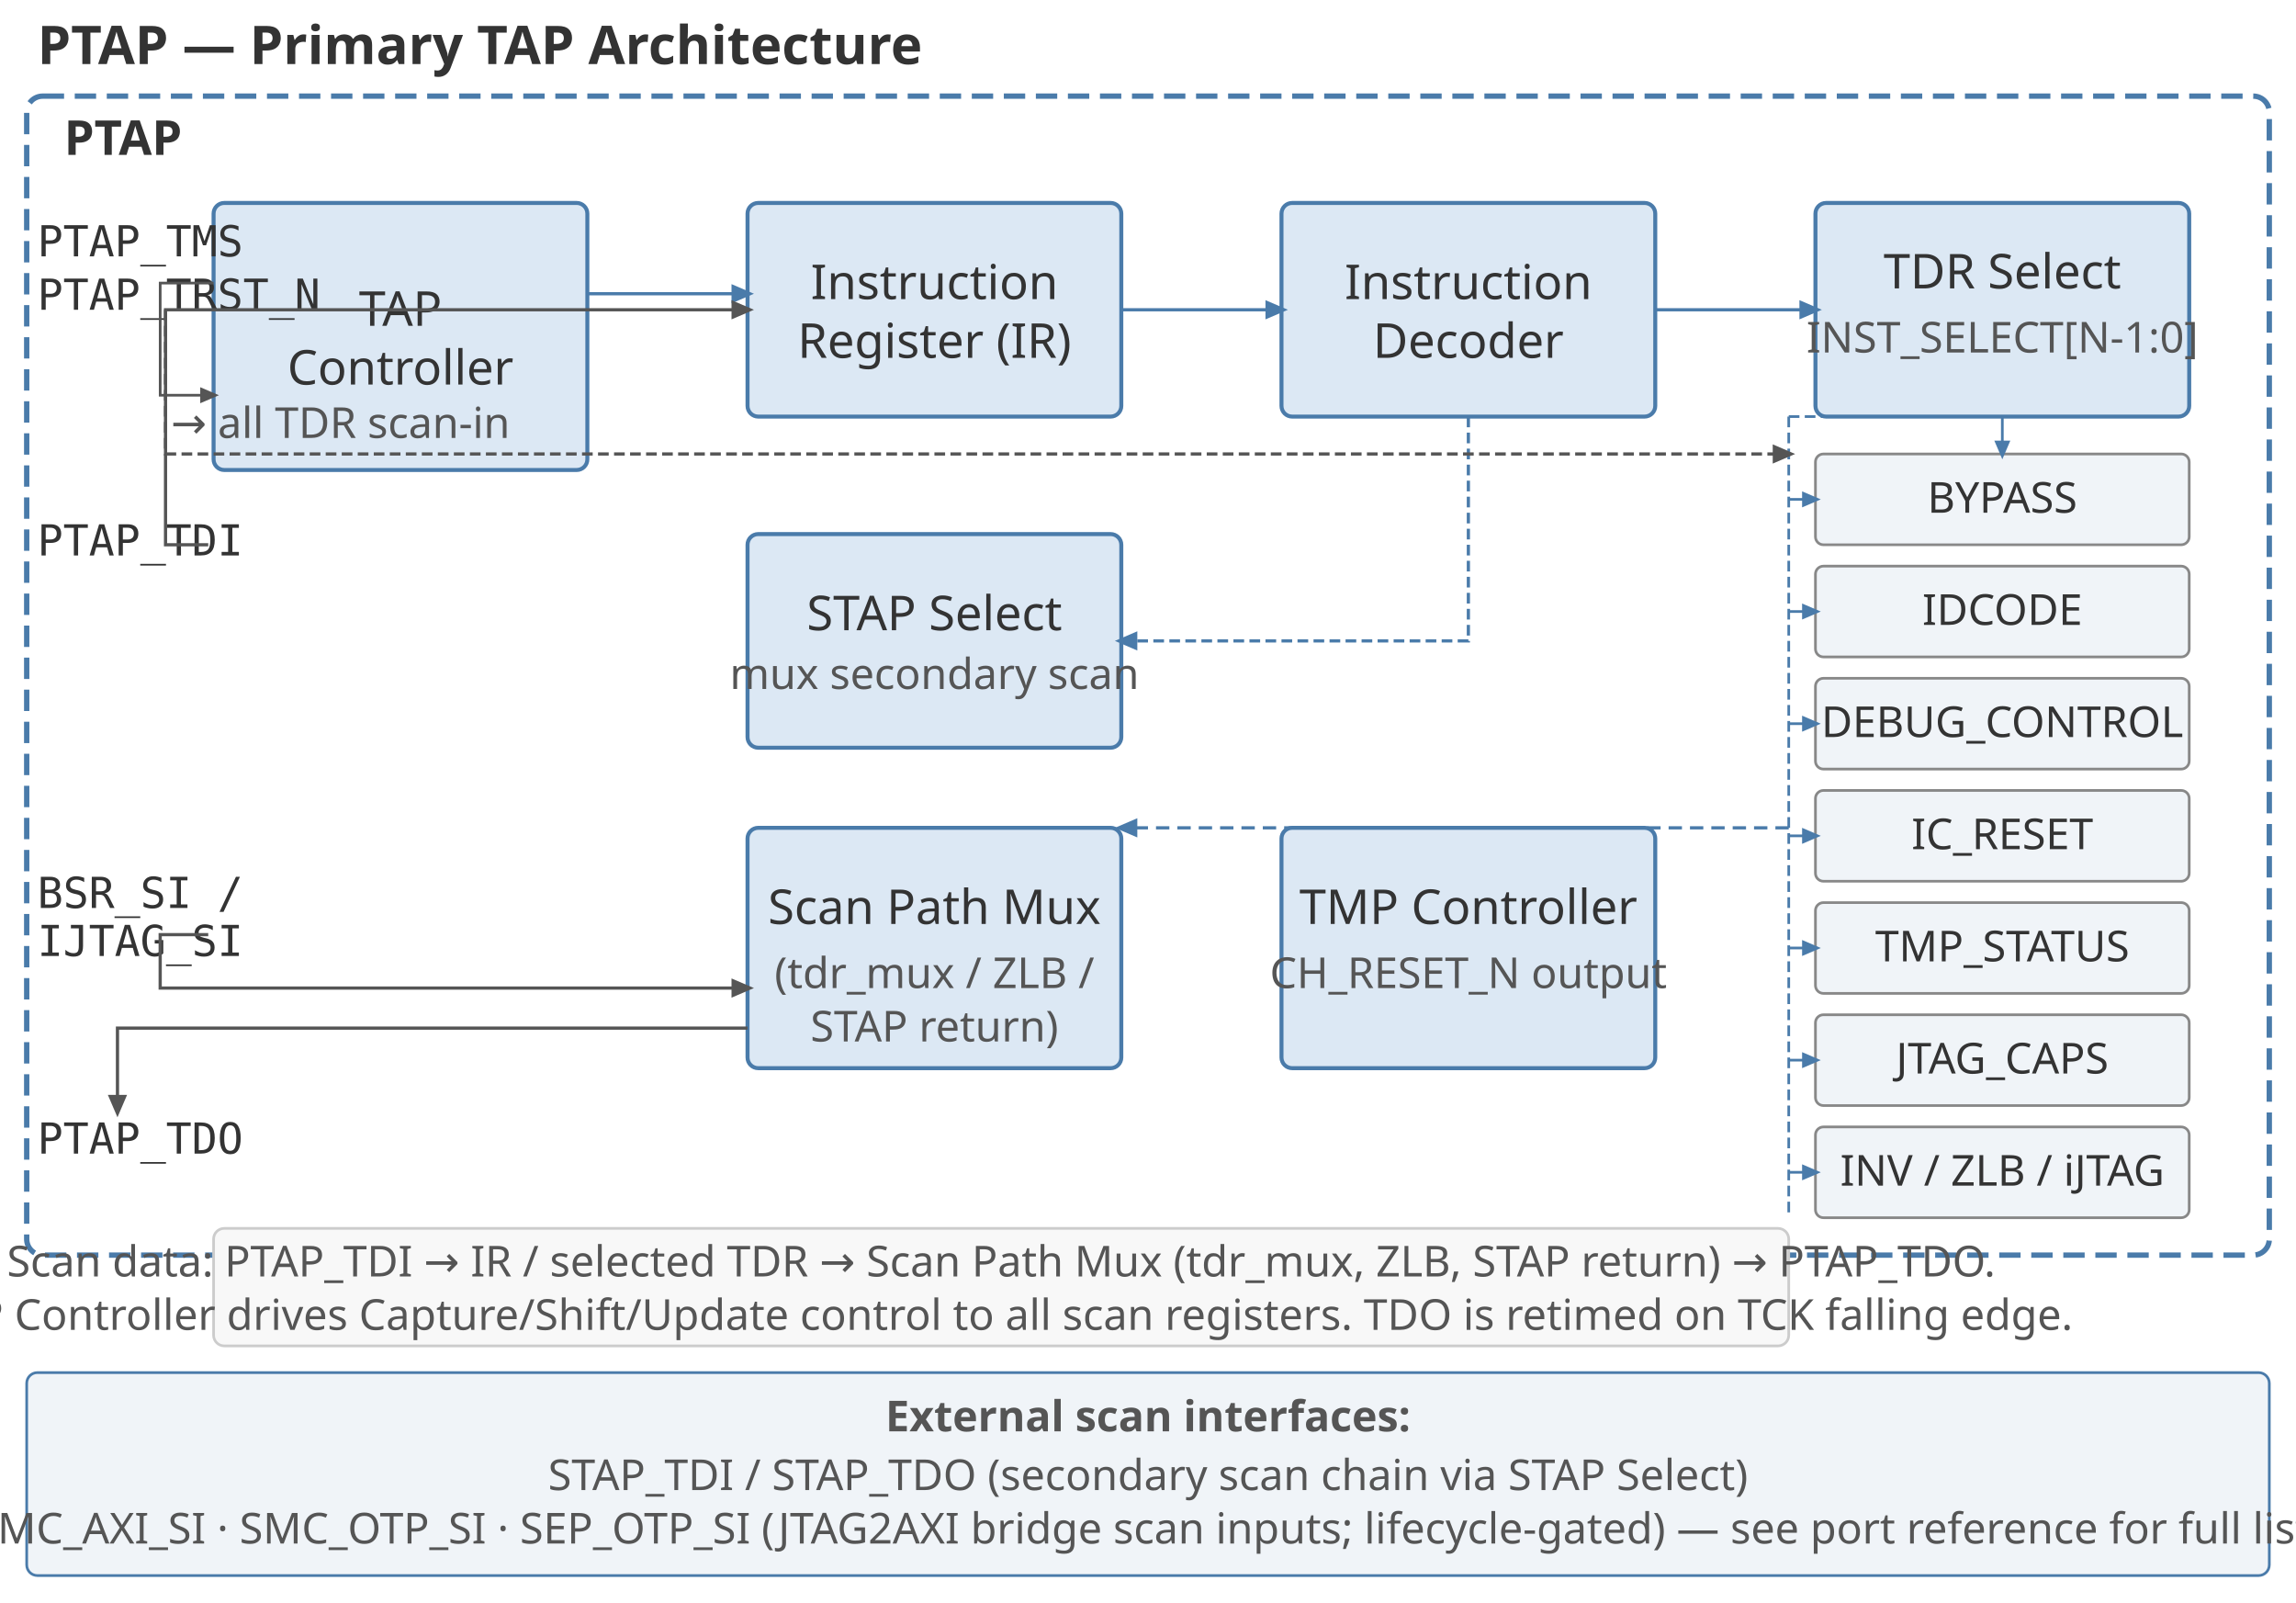
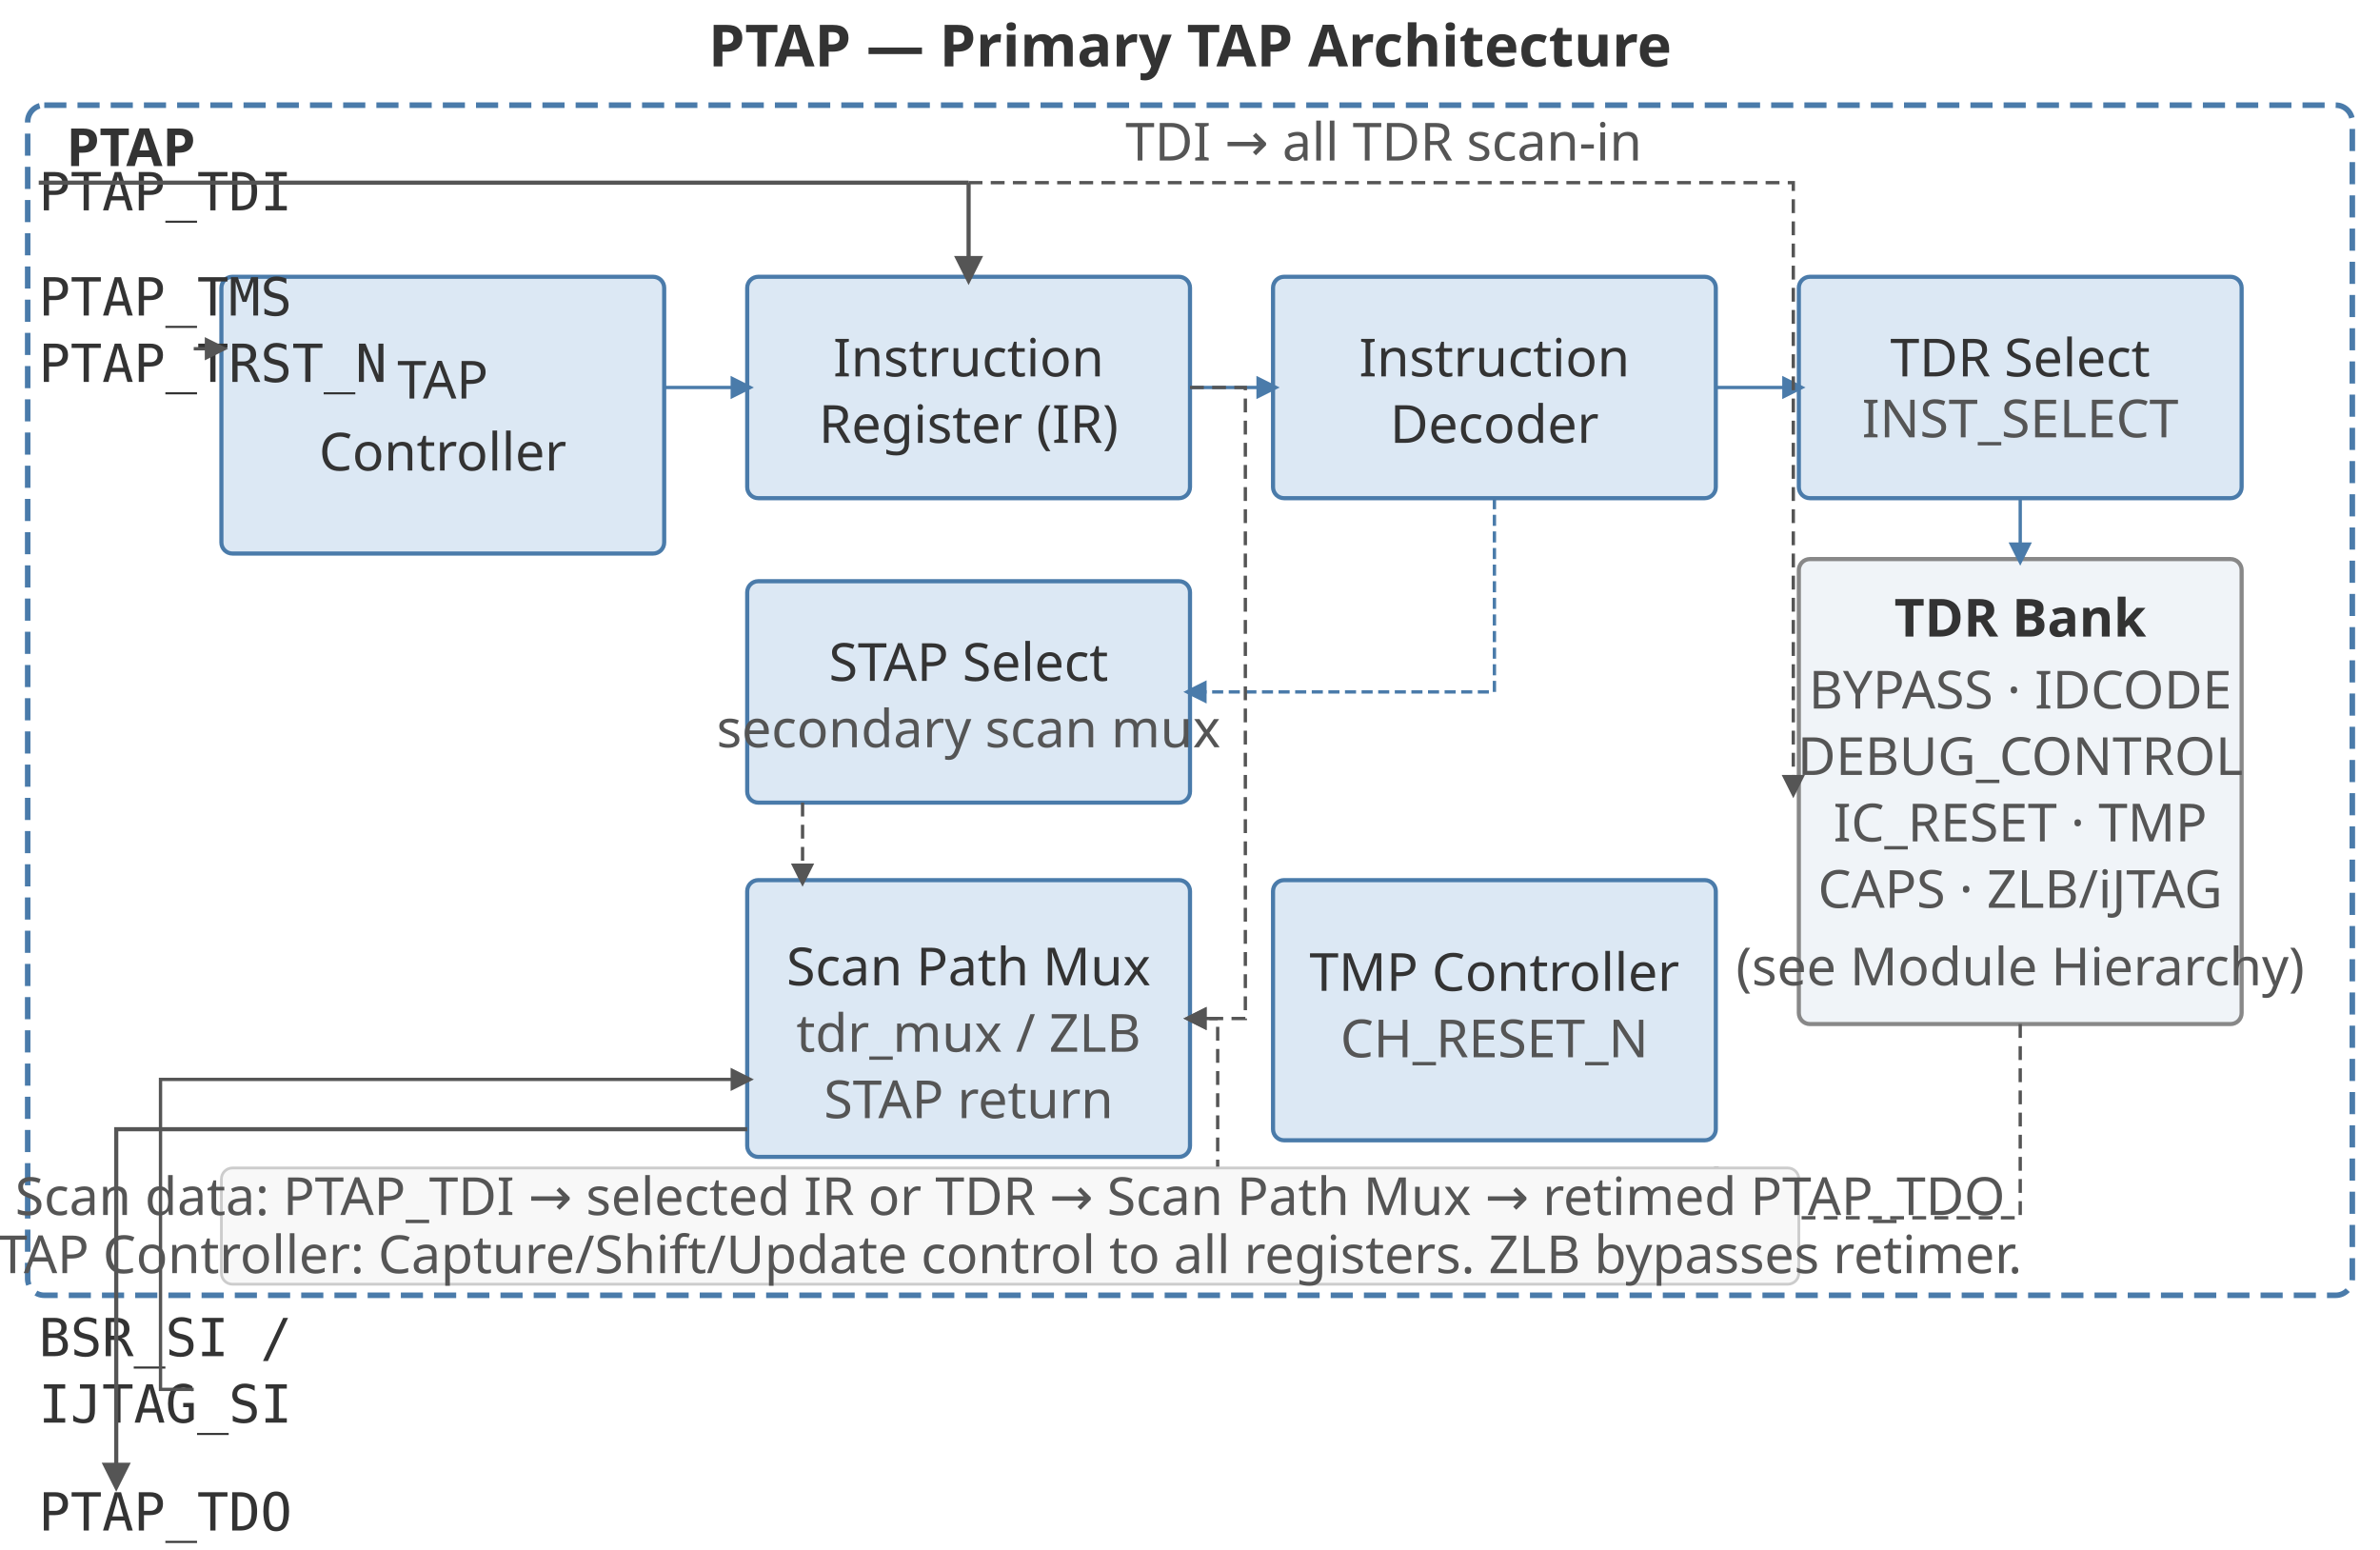
- <svg xmlns="http://www.w3.org/2000/svg" version="1.1" width="860" height="600" viewBox="0 0 860 600">
+ <svg xmlns="http://www.w3.org/2000/svg" version="1.1" width="860" height="560" viewBox="0 0 860 560">
  <defs>
    <style>
      text { font-family: sans-serif; fill: #333333; }
-       .title  { font-size: 20px; font-weight: bold; }
-       .label  { font-size: 18px; }
-       .small  { font-size: 16px; fill: #555555; }
-       .port   { font-size: 16px; font-family: monospace; fill: #333333; }
-       .reg    { font-size: 16px; fill: #333333; }
+       .title { font-size: 21px; font-weight: bold; }
+       .label { font-size: 19px; }
+       .small { font-size: 19px; fill: #555555; }
+       .port  { font-size: 19px; font-family: monospace; fill: #333333; }
    </style>
-     <marker id="arr" markerWidth="7" markerHeight="7" refX="5" refY="3" orient="auto">
-       <path d="M0,0 L0,6 L7,3 z" fill="#4a7baa" />
+     <marker id="arr-b" markerWidth="7" markerHeight="7" refX="5" refY="3.5" orient="auto">
+       <path d="M0,0 L0,7 L7,3.5 z" fill="#4a7baa" />
    </marker>
-     <marker id="arr-g" markerWidth="7" markerHeight="7" refX="5" refY="3" orient="auto">
-       <path d="M0,0 L0,6 L7,3 z" fill="#555555" />
+     <marker id="arr-g" markerWidth="7" markerHeight="7" refX="5" refY="3.5" orient="auto">
+       <path d="M0,0 L0,7 L7,3.5 z" fill="#555555" />
    </marker>
  </defs>
-   <text x="14" y="24" class="title">PTAP — Primary TAP Architecture</text>
-   <rect x="10" y="36" width="840" height="434" rx="6" fill="none" stroke="#4a7baa" stroke-width="2" stroke-dasharray="8 4" />
-   <text x="24" y="58" class="label" font-weight="bold" fill="#4a7baa">PTAP</text>
-   <rect x="80" y="76" width="140" height="100" rx="4" fill="#dce8f4" stroke="#4a7baa" stroke-width="1.5" />
-   <text x="150" y="122" class="label" text-anchor="middle">TAP</text>
-   <text x="150" y="144" class="label" text-anchor="middle">Controller</text>
-   <text x="14" y="96" class="port">PTAP_TMS</text>
-   <text x="14" y="116" class="port">PTAP_TRST_N</text>
-   <polyline points="80,106 60,106 60,148 80,148" fill="none" stroke="#555555" stroke-width="1" marker-end="url(#arr-g)" />
-   <rect x="280" y="76" width="140" height="80" rx="4" fill="#dce8f4" stroke="#4a7baa" stroke-width="1.5" />
-   <text x="350" y="112" class="label" text-anchor="middle">Instruction</text>
-   <text x="350" y="134" class="label" text-anchor="middle">Register (IR)</text>
-   <line x1="220" y1="110" x2="280" y2="110" stroke="#4a7baa" stroke-width="1.2" marker-end="url(#arr)" />
-   <rect x="480" y="76" width="140" height="80" rx="4" fill="#dce8f4" stroke="#4a7baa" stroke-width="1.5" />
-   <text x="550" y="112" class="label" text-anchor="middle">Instruction</text>
-   <text x="550" y="134" class="label" text-anchor="middle">Decoder</text>
-   <line x1="420" y1="116" x2="480" y2="116" stroke="#4a7baa" stroke-width="1.2" marker-end="url(#arr)" />
-   <rect x="680" y="76" width="140" height="80" rx="4" fill="#dce8f4" stroke="#4a7baa" stroke-width="1.5" />
-   <text x="750" y="108" class="label" text-anchor="middle">TDR Select</text>
-   <text x="750" y="132" class="small" text-anchor="middle">INST_SELECT[N-1:0]</text>
-   <line x1="620" y1="116" x2="680" y2="116" stroke="#4a7baa" stroke-width="1.2" marker-end="url(#arr)" />
-   <rect x="680" y="170" width="140" height="34" rx="3" fill="#f0f4f8" stroke="#888888" stroke-width="1" />
-   <text x="750" y="192" class="reg" text-anchor="middle">BYPASS</text>
-   <rect x="680" y="212" width="140" height="34" rx="3" fill="#f0f4f8" stroke="#888888" stroke-width="1" />
-   <text x="750" y="234" class="reg" text-anchor="middle">IDCODE</text>
-   <rect x="680" y="254" width="140" height="34" rx="3" fill="#f0f4f8" stroke="#888888" stroke-width="1" />
-   <text x="750" y="276" class="reg" text-anchor="middle">DEBUG_CONTROL</text>
-   <rect x="680" y="296" width="140" height="34" rx="3" fill="#f0f4f8" stroke="#888888" stroke-width="1" />
-   <text x="750" y="318" class="reg" text-anchor="middle">IC_RESET</text>
-   <rect x="680" y="338" width="140" height="34" rx="3" fill="#f0f4f8" stroke="#888888" stroke-width="1" />
-   <text x="750" y="360" class="reg" text-anchor="middle">TMP_STATUS</text>
-   <rect x="680" y="380" width="140" height="34" rx="3" fill="#f0f4f8" stroke="#888888" stroke-width="1" />
-   <text x="750" y="402" class="reg" text-anchor="middle">JTAG_CAPS</text>
-   <rect x="680" y="422" width="140" height="34" rx="3" fill="#f0f4f8" stroke="#888888" stroke-width="1" />
-   <text x="750" y="444" class="reg" text-anchor="middle">INV / ZLB / iJTAG</text>
-   <line x1="670" y1="156" x2="670" y2="456" stroke="#4a7baa" stroke-width="1" stroke-dasharray="4 2" />
-   <line x1="750" y1="156" x2="750" y2="170" stroke="#4a7baa" stroke-width="1" marker-end="url(#arr)" />
-   <line x1="670" y1="156" x2="750" y2="156" stroke="#4a7baa" stroke-width="1" stroke-dasharray="4 2" />
-   <line x1="670" y1="187" x2="680" y2="187" stroke="#4a7baa" stroke-width="1" marker-end="url(#arr)" />
-   <line x1="670" y1="229" x2="680" y2="229" stroke="#4a7baa" stroke-width="1" marker-end="url(#arr)" />
-   <line x1="670" y1="271" x2="680" y2="271" stroke="#4a7baa" stroke-width="1" marker-end="url(#arr)" />
-   <line x1="670" y1="313" x2="680" y2="313" stroke="#4a7baa" stroke-width="1" marker-end="url(#arr)" />
-   <line x1="670" y1="355" x2="680" y2="355" stroke="#4a7baa" stroke-width="1" marker-end="url(#arr)" />
-   <line x1="670" y1="397" x2="680" y2="397" stroke="#4a7baa" stroke-width="1" marker-end="url(#arr)" />
-   <line x1="670" y1="439" x2="680" y2="439" stroke="#4a7baa" stroke-width="1" marker-end="url(#arr)" />
-   <rect x="280" y="200" width="140" height="80" rx="4" fill="#dce8f4" stroke="#4a7baa" stroke-width="1.5" />
-   <text x="350" y="236" class="label" text-anchor="middle">STAP Select</text>
-   <text x="350" y="258" class="small" text-anchor="middle">mux secondary scan</text>
-   <polyline points="550,156 550,240 420,240" fill="none" stroke="#4a7baa" stroke-width="1.2" stroke-dasharray="4 2" marker-end="url(#arr)" />
-   <rect x="280" y="310" width="140" height="90" rx="4" fill="#dce8f4" stroke="#4a7baa" stroke-width="1.5" />
-   <text x="350" y="346" class="label" text-anchor="middle">Scan Path Mux</text>
-   <text x="350" y="370" class="small" text-anchor="middle">(tdr_mux / ZLB /</text>
-   <text x="350" y="390" class="small" text-anchor="middle">STAP return)</text>
-   <line x1="670" y1="310" x2="420" y2="310" stroke="#4a7baa" stroke-width="1.2" stroke-dasharray="5 3" marker-end="url(#arr)" />
-   <line x1="670" y1="310" x2="670" y2="310" stroke="#4a7baa" stroke-width="1" />
-   <rect x="480" y="310" width="140" height="90" rx="4" fill="#dce8f4" stroke="#4a7baa" stroke-width="1.5" />
-   <text x="550" y="346" class="label" text-anchor="middle">TMP Controller</text>
-   <text x="550" y="370" class="small" text-anchor="middle">CH_RESET_N output</text>
-   <text x="14" y="208" class="port">PTAP_TDI</text>
-   <polyline points="78,204 62,204 62,116 280,116" fill="none" stroke="#555555" stroke-width="1.2" marker-end="url(#arr-g)" />
-   <polyline points="62,116 62,170 670,170" fill="none" stroke="#555555" stroke-width="1.2" stroke-dasharray="4 2" marker-end="url(#arr-g)" />
-   <text x="64" y="164" class="small" fill="#555555">→ all TDR scan-in</text>
-   <text x="14" y="340" class="port">BSR_SI /</text>
-   <text x="14" y="358" class="port">IJTAG_SI</text>
-   <polyline points="78,350 60,350 60,370 280,370" fill="none" stroke="#555555" stroke-width="1.2" marker-end="url(#arr-g)" />
-   <polyline points="280,385 44,385 44,416" fill="none" stroke="#555555" stroke-width="1.2" marker-end="url(#arr-g)" />
-   <text x="14" y="432" class="port">PTAP_TDO</text>
-   <rect x="80" y="460" width="590" height="44" rx="4" fill="#f8f8f8" stroke="#cccccc" stroke-width="1" />
-   <text x="375" y="478" class="small" text-anchor="middle">
-     Scan data: PTAP_TDI → IR / selected TDR → Scan Path Mux (tdr_mux, ZLB, STAP return) → PTAP_TDO.
+   <text x="430" y="24" class="title" text-anchor="middle">PTAP — Primary TAP Architecture</text>
+   <rect x="10" y="38" width="840" height="430" rx="6" fill="none" stroke="#4a7baa" stroke-width="2" stroke-dasharray="8 4" />
+   <text x="24" y="60" class="label" font-weight="bold" fill="#4a7baa">PTAP</text>
+   <rect x="80" y="100" width="160" height="100" rx="4" fill="#dce8f4" stroke="#4a7baa" stroke-width="1.5" />
+   <text x="160" y="144" class="label" text-anchor="middle">TAP</text>
+   <text x="160" y="170" class="label" text-anchor="middle">Controller</text>
+   <text x="14" y="114" class="port">PTAP_TMS</text>
+   <text x="14" y="138" class="port">PTAP_TRST_N</text>
+   <polyline points="70,126 78,126 80,126" fill="none" stroke="#555555" stroke-width="1.2" marker-end="url(#arr-g)" />
+   <rect x="270" y="100" width="160" height="80" rx="4" fill="#dce8f4" stroke="#4a7baa" stroke-width="1.5" />
+   <text x="350" y="136" class="label" text-anchor="middle">Instruction</text>
+   <text x="350" y="160" class="label" text-anchor="middle">Register (IR)</text>
+   <line x1="240" y1="140" x2="270" y2="140" stroke="#4a7baa" stroke-width="1.2" marker-end="url(#arr-b)" />
+   <rect x="460" y="100" width="160" height="80" rx="4" fill="#dce8f4" stroke="#4a7baa" stroke-width="1.5" />
+   <text x="540" y="136" class="label" text-anchor="middle">Instruction</text>
+   <text x="540" y="160" class="label" text-anchor="middle">Decoder</text>
+   <line x1="430" y1="140" x2="460" y2="140" stroke="#4a7baa" stroke-width="1.2" marker-end="url(#arr-b)" />
+   <rect x="650" y="100" width="160" height="80" rx="4" fill="#dce8f4" stroke="#4a7baa" stroke-width="1.5" />
+   <text x="730" y="136" class="label" text-anchor="middle">TDR Select</text>
+   <text x="730" y="158" class="small" text-anchor="middle">INST_SELECT</text>
+   <line x1="620" y1="140" x2="650" y2="140" stroke="#4a7baa" stroke-width="1.2" marker-end="url(#arr-b)" />
+   <rect x="650" y="202" width="160" height="168" rx="4" fill="#f0f4f8" stroke="#888888" stroke-width="1.5" />
+   <text x="730" y="230" class="label" text-anchor="middle" fill="#555555" font-weight="bold">TDR Bank</text>
+   <text x="730" y="256" class="small" text-anchor="middle">BYPASS · IDCODE</text>
+   <text x="730" y="280" class="small" text-anchor="middle">DEBUG_CONTROL</text>
+   <text x="730" y="304" class="small" text-anchor="middle">IC_RESET · TMP</text>
+   <text x="730" y="328" class="small" text-anchor="middle">CAPS · ZLB/iJTAG</text>
+   <text x="730" y="356" class="small" text-anchor="middle">(see Module Hierarchy)</text>
+   <line x1="730" y1="180" x2="730" y2="202" stroke="#4a7baa" stroke-width="1.2" marker-end="url(#arr-b)" />
+   <rect x="270" y="210" width="160" height="80" rx="4" fill="#dce8f4" stroke="#4a7baa" stroke-width="1.5" />
+   <text x="350" y="246" class="label" text-anchor="middle">STAP Select</text>
+   <text x="350" y="270" class="small" text-anchor="middle">secondary scan mux</text>
+   <polyline points="540,180 540,250 430,250" fill="none" stroke="#4a7baa" stroke-width="1.2" stroke-dasharray="4 2" marker-end="url(#arr-b)" />
+   <rect x="270" y="318" width="160" height="100" rx="4" fill="#dce8f4" stroke="#4a7baa" stroke-width="1.5" />
+   <text x="350" y="356" class="label" text-anchor="middle">Scan Path Mux</text>
+   <text x="350" y="380" class="small" text-anchor="middle">tdr_mux / ZLB</text>
+   <text x="350" y="404" class="small" text-anchor="middle">STAP return</text>
+   <line x1="290" y1="290" x2="290" y2="318" stroke="#555555" stroke-width="1.2" stroke-dasharray="5 3" marker-end="url(#arr-g)" />
+   <rect x="460" y="318" width="160" height="94" rx="4" fill="#dce8f4" stroke="#4a7baa" stroke-width="1.5" />
+   <text x="540" y="358" class="label" text-anchor="middle">TMP Controller</text>
+   <text x="540" y="382" class="small" text-anchor="middle">CH_RESET_N</text>
+   <text x="14" y="76" class="port">PTAP_TDI</text>
+   <line x1="14" y1="66" x2="350" y2="66" stroke="#555555" stroke-width="1.5" fill="none" />
+   <line x1="350" y1="66" x2="350" y2="100" stroke="#555555" stroke-width="1.5" marker-end="url(#arr-g)" />
+   <polyline points="350,66 648,66 648,286" fill="none" stroke="#555555" stroke-width="1.2" stroke-dasharray="5 3" marker-end="url(#arr-g)" />
+   <text x="500" y="58" class="small" text-anchor="middle">TDI → all TDR scan-in</text>
+   <polyline points="430,140 450,140 450,368 430,368" fill="none" stroke="#555555" stroke-width="1.2" stroke-dasharray="5 3" marker-end="url(#arr-g)" />
+   <polyline points="730,370 730,440 440,440 440,368 430,368" fill="none" stroke="#555555" stroke-width="1.2" stroke-dasharray="5 3" marker-end="url(#arr-g)" />
+   <text x="590" y="436" class="small" text-anchor="middle">scan-out data</text>
+   <text x="14" y="490" class="port">BSR_SI /</text>
+   <text x="14" y="514" class="port">IJTAG_SI</text>
+   <polyline points="70,502 58,502 58,390 270,390" fill="none" stroke="#555555" stroke-width="1.2" marker-end="url(#arr-g)" />
+   <polyline points="270,408 42,408 42,536" fill="none" stroke="#555555" stroke-width="1.5" marker-end="url(#arr-g)" />
+   <text x="14" y="553" class="port">PTAP_TDO</text>
+   <rect x="80" y="422" width="570" height="42" rx="4" fill="#f8f8f8" stroke="#cccccc" stroke-width="1" />
+   <text x="365" y="439" class="small" text-anchor="middle">
+     Scan data: PTAP_TDI → selected IR or TDR → Scan Path Mux → retimed PTAP_TDO
  </text>
-   <text x="375" y="498" class="small" text-anchor="middle">
-     TAP Controller drives Capture/Shift/Update control to all scan registers. TDO is retimed on TCK falling edge.
-   </text>
-   <rect x="10" y="514" width="840" height="76" rx="4" fill="#f0f4f8" stroke="#4a7baa" stroke-width="1" />
-   <text x="430" y="536" class="small" text-anchor="middle" font-weight="bold">
-     External scan interfaces:
-   </text>
-   <text x="430" y="558" class="small" text-anchor="middle">
-     STAP_TDI / STAP_TDO (secondary scan chain via STAP Select)
-   </text>
-   <text x="430" y="578" class="small" text-anchor="middle">
-     SMC_AXI_SI · SMC_OTP_SI · SEP_OTP_SI (JTAG2AXI bridge scan inputs; lifecycle-gated) — see port reference for full list.
+   <text x="365" y="460" class="small" text-anchor="middle">
+     TAP Controller: Capture/Shift/Update control to all registers. ZLB bypasses retimer.
  </text>
</svg>
